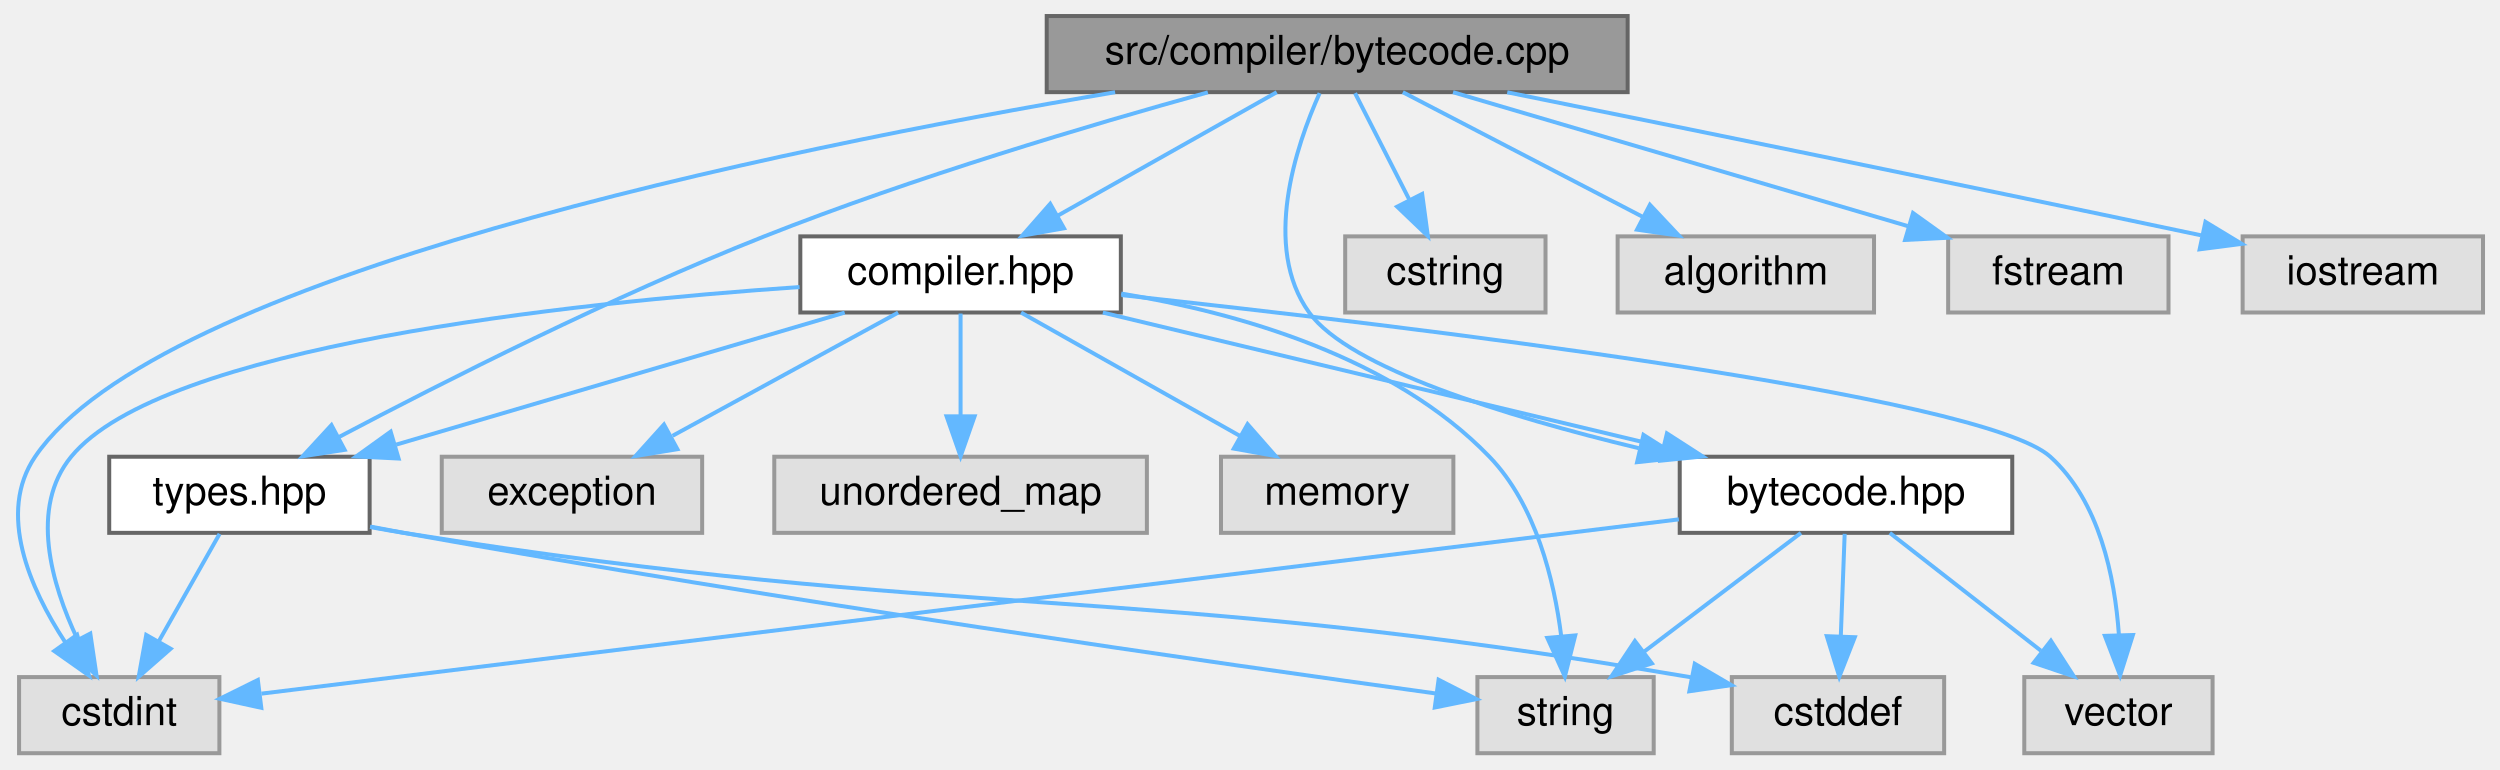
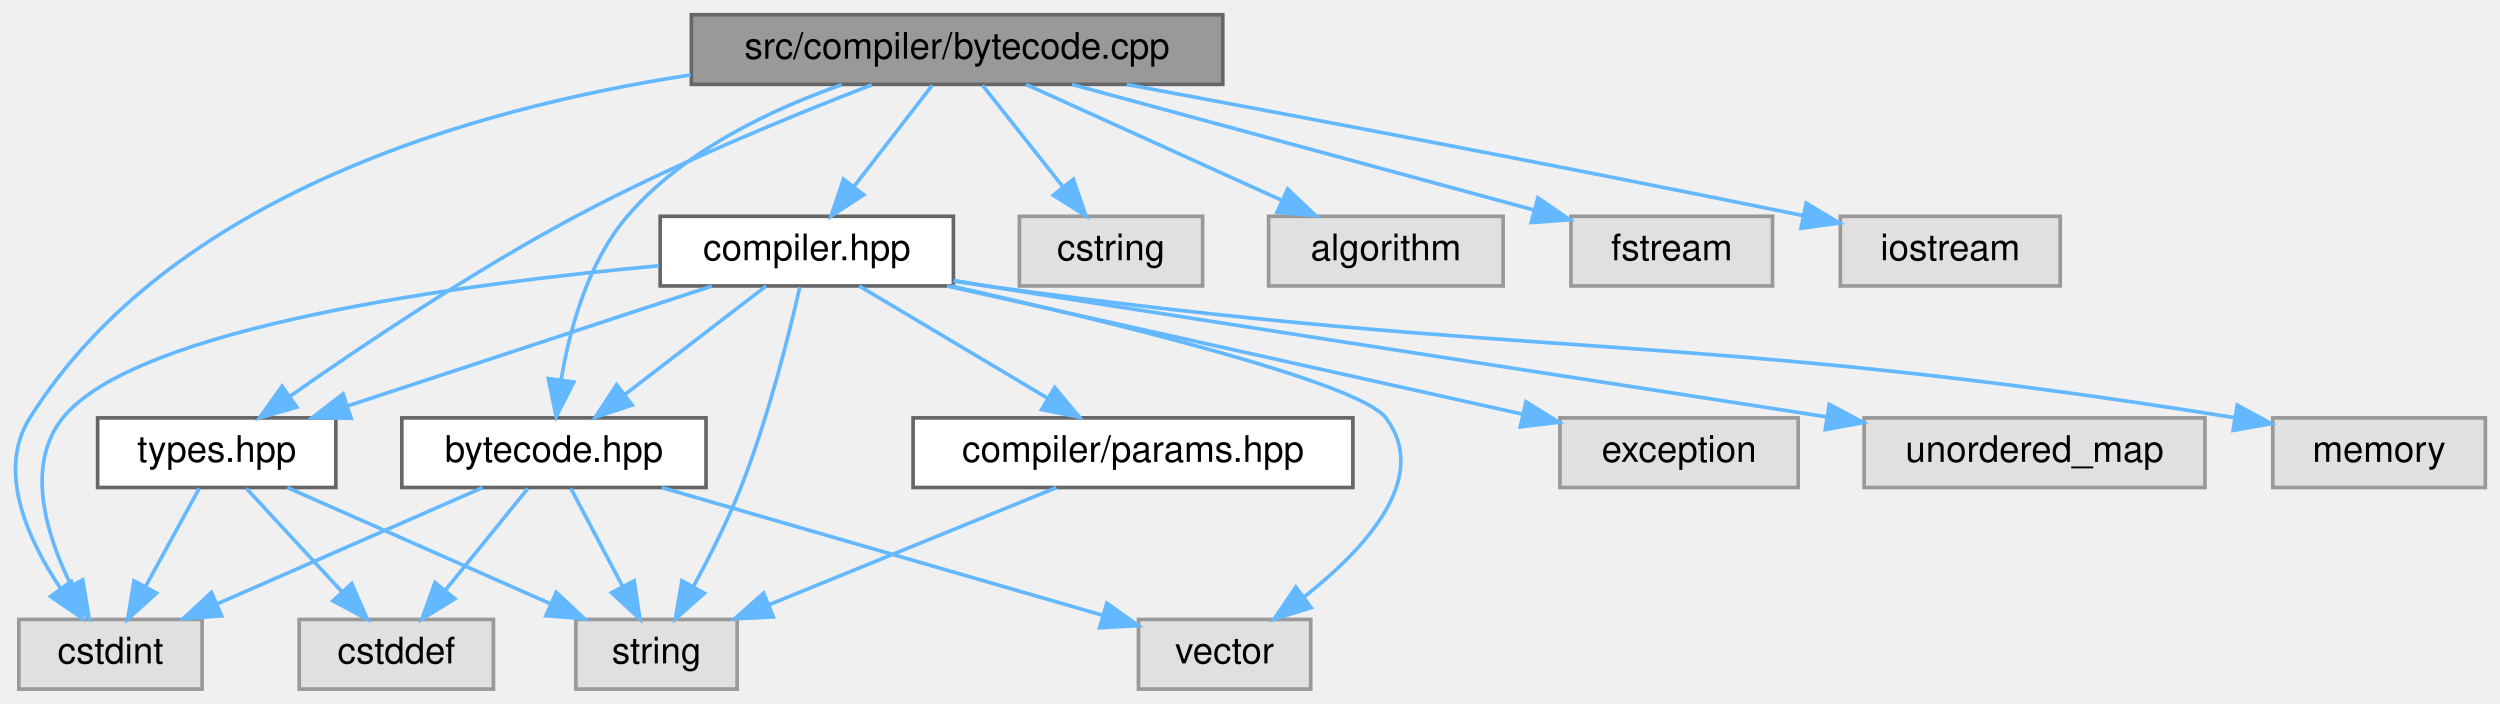
- <svg xmlns="http://www.w3.org/2000/svg" xmlns:xlink="http://www.w3.org/1999/xlink" width="624pt" height="192pt" viewBox="0.00 0.00 623.52 192.00">
+ <svg xmlns="http://www.w3.org/2000/svg" xmlns:xlink="http://www.w3.org/1999/xlink" width="682pt" height="192pt" viewBox="0.00 0.00 682.14 192.00">
  <g id="graph0" class="graph" transform="scale(1 1) rotate(0) translate(4 188)">
    <g id="Node000001" class="node">
      <g id="a_Node000001">
        <a xlink:title=" ">
-           <polygon fill="#999999" stroke="#666666" points="402.02,-184 257.02,-184 257.02,-165 402.02,-165 402.02,-184" />
-           <text text-anchor="middle" x="329.52" y="-172" font-family="Helvetica,sans-Serif" font-size="10.00">src/compiler/bytecode.cpp</text>
+           <polygon fill="#999999" stroke="#666666" points="329.64,-184 184.64,-184 184.64,-165 329.64,-165 329.64,-184" />
+           <text text-anchor="middle" x="257.14" y="-172" font-family="Helvetica,sans-Serif" font-size="10.00">src/compiler/bytecode.cpp</text>
        </a>
      </g>
    </g>
    <g id="Node000002" class="node">
      <g id="a_Node000002">
        <a xlink:href="bytecode_8hpp.html" target="_top" xlink:title=" ">
-           <polygon fill="white" stroke="#666666" points="498.02,-74 415.02,-74 415.02,-55 498.02,-55 498.02,-74" />
-           <text text-anchor="middle" x="456.52" y="-62" font-family="Helvetica,sans-Serif" font-size="10.00">bytecode.hpp</text>
+           <polygon fill="white" stroke="#666666" points="188.64,-74 105.64,-74 105.64,-55 188.64,-55 188.64,-74" />
+           <text text-anchor="middle" x="147.14" y="-62" font-family="Helvetica,sans-Serif" font-size="10.00">bytecode.hpp</text>
        </a>
      </g>
    </g>
    <g id="edge1_Node000001_Node000002" class="edge">
      <g id="a_edge1_Node000001_Node000002">
        <a xlink:title=" ">
-           <path fill="none" stroke="#63b8ff" d="M325.14,-164.75C319.23,-151.56 310.71,-126.37 322.52,-110 332.53,-96.13 371.45,-84.16 404.79,-76.13" />
-           <polygon fill="#63b8ff" stroke="#63b8ff" points="405.97,-79.45 414.91,-73.77 404.38,-72.64 405.97,-79.45" />
+           <path fill="none" stroke="#63b8ff" d="M225.66,-164.9C206.28,-158.1 182.34,-146.74 167.14,-129 156.45,-116.52 151.46,-98.31 149.14,-84.59" />
+           <polygon fill="#63b8ff" stroke="#63b8ff" points="152.57,-83.79 147.76,-74.35 145.63,-84.72 152.57,-83.79" />
        </a>
      </g>
    </g>
    <g id="Node000003" class="node">
      <g id="a_Node000003">
        <a xlink:title=" ">
-           <polygon fill="#e0e0e0" stroke="#999999" points="50.52,-19 0.52,-19 0.52,0 50.52,0 50.52,-19" />
-           <text text-anchor="middle" x="25.52" y="-7" font-family="Helvetica,sans-Serif" font-size="10.00">cstdint</text>
-         </a>
-       </g>
-     </g>
-     <g id="edge19_Node000001_Node000003" class="edge">
-       <g id="a_edge19_Node000001_Node000003">
-         <a xlink:title=" ">
-           <path fill="none" stroke="#63b8ff" d="M274.09,-164.98C189.55,-150.68 34.98,-118.94 4.52,-74 -5.01,-59.94 3.2,-41.22 12,-27.76" />
-           <polygon fill="#63b8ff" stroke="#63b8ff" points="15.01,-29.57 17.97,-19.39 9.31,-25.5 15.01,-29.57" />
+           <polygon fill="#e0e0e0" stroke="#999999" points="51.14,-19 1.14,-19 1.14,0 51.14,0 51.14,-19" />
+           <text text-anchor="middle" x="26.14" y="-7" font-family="Helvetica,sans-Serif" font-size="10.00">cstdint</text>
+         </a>
+       </g>
+     </g>
+     <g id="edge21_Node000001_Node000003" class="edge">
+       <g id="a_edge21_Node000001_Node000003">
+         <a xlink:title=" ">
+           <path fill="none" stroke="#63b8ff" d="M184.44,-167.58C124.14,-158.31 42.33,-134.59 4.14,-74 -4.96,-59.56 3.52,-40.9 12.46,-27.55" />
+           <polygon fill="#63b8ff" stroke="#63b8ff" points="15.44,-29.41 18.51,-19.27 9.79,-25.27 15.44,-29.41" />
        </a>
      </g>
    </g>
    <g id="Node000007" class="node">
      <g id="a_Node000007">
        <a xlink:href="compiler_8hpp.html" target="_top" xlink:title=" ">
-           <polygon fill="white" stroke="#666666" points="275.52,-129 195.52,-129 195.52,-110 275.52,-110 275.52,-129" />
-           <text text-anchor="middle" x="235.52" y="-117" font-family="Helvetica,sans-Serif" font-size="10.00">compiler.hpp</text>
+           <polygon fill="white" stroke="#666666" points="256.14,-129 176.14,-129 176.14,-110 256.14,-110 256.14,-129" />
+           <text text-anchor="middle" x="216.14" y="-117" font-family="Helvetica,sans-Serif" font-size="10.00">compiler.hpp</text>
        </a>
      </g>
    </g>
    <g id="edge6_Node000001_Node000007" class="edge">
      <g id="a_edge6_Node000001_Node000007">
        <a xlink:title=" ">
-           <path fill="none" stroke="#63b8ff" d="M314.42,-164.98C299.71,-156.69 277.1,-143.94 259.85,-134.22" />
-           <polygon fill="#63b8ff" stroke="#63b8ff" points="261.33,-131.03 250.9,-129.17 257.89,-137.13 261.33,-131.03" />
+           <path fill="none" stroke="#63b8ff" d="M250.37,-164.75C244.58,-157.26 236.08,-146.28 229,-137.13" />
+           <polygon fill="#63b8ff" stroke="#63b8ff" points="231.67,-134.86 222.78,-129.09 226.13,-139.14 231.67,-134.86" />
+         </a>
+       </g>
+     </g>
+     <g id="Node000009" class="node">
+       <g id="a_Node000009">
+         <a xlink:href="types_8hpp.html" target="_top" xlink:title=" ">
+           <polygon fill="white" stroke="#666666" points="87.64,-74 22.64,-74 22.64,-55 87.64,-55 87.64,-74" />
+           <text text-anchor="middle" x="55.14" y="-62" font-family="Helvetica,sans-Serif" font-size="10.00">types.hpp</text>
+         </a>
+       </g>
+     </g>
+     <g id="edge20_Node000001_Node000009" class="edge">
+       <g id="a_edge20_Node000001_Node000009">
+         <a xlink:title=" ">
+           <path fill="none" stroke="#63b8ff" d="M233.89,-164.87C212.46,-156.61 180,-143.32 153.14,-129 125.03,-114.02 94.51,-93.51 75.13,-79.9" />
+           <polygon fill="#63b8ff" stroke="#63b8ff" points="76.99,-76.93 66.81,-74 72.94,-82.64 76.99,-76.93" />
+         </a>
+       </g>
+     </g>
+     <g id="Node000013" class="node">
+       <g id="a_Node000013">
+         <a xlink:title=" ">
+           <polygon fill="#e0e0e0" stroke="#999999" points="324.14,-129 274.14,-129 274.14,-110 324.14,-110 324.14,-129" />
+           <text text-anchor="middle" x="299.14" y="-117" font-family="Helvetica,sans-Serif" font-size="10.00">cstring</text>
+         </a>
+       </g>
+     </g>
+     <g id="edge22_Node000001_Node000013" class="edge">
+       <g id="a_edge22_Node000001_Node000013">
+         <a xlink:title=" ">
+           <path fill="none" stroke="#63b8ff" d="M264.08,-164.75C270.01,-157.26 278.71,-146.28 285.96,-137.13" />
+           <polygon fill="#63b8ff" stroke="#63b8ff" points="288.87,-139.1 292.33,-129.09 283.38,-134.75 288.87,-139.1" />
+         </a>
+       </g>
+     </g>
+     <g id="Node000014" class="node">
+       <g id="a_Node000014">
+         <a xlink:title=" ">
+           <polygon fill="#e0e0e0" stroke="#999999" points="406.14,-129 342.14,-129 342.14,-110 406.14,-110 406.14,-129" />
+           <text text-anchor="middle" x="374.14" y="-117" font-family="Helvetica,sans-Serif" font-size="10.00">algorithm</text>
+         </a>
+       </g>
+     </g>
+     <g id="edge23_Node000001_Node000014" class="edge">
+       <g id="a_edge23_Node000001_Node000014">
+         <a xlink:title=" ">
+           <path fill="none" stroke="#63b8ff" d="M275.94,-164.98C294.76,-156.46 323.96,-143.23 345.64,-133.41" />
+           <polygon fill="#63b8ff" stroke="#63b8ff" points="347.34,-136.48 355,-129.17 344.45,-130.11 347.34,-136.48" />
+         </a>
+       </g>
+     </g>
+     <g id="Node000015" class="node">
+       <g id="a_Node000015">
+         <a xlink:title=" ">
+           <polygon fill="#e0e0e0" stroke="#999999" points="479.64,-129 424.64,-129 424.64,-110 479.64,-110 479.64,-129" />
+           <text text-anchor="middle" x="452.14" y="-117" font-family="Helvetica,sans-Serif" font-size="10.00">fstream</text>
+         </a>
+       </g>
+     </g>
+     <g id="edge24_Node000001_Node000015" class="edge">
+       <g id="a_edge24_Node000001_Node000015">
+         <a xlink:title=" ">
+           <path fill="none" stroke="#63b8ff" d="M288.47,-164.98C322.81,-155.65 377.9,-140.68 414.55,-130.72" />
+           <polygon fill="#63b8ff" stroke="#63b8ff" points="415.63,-134.05 424.36,-128.05 413.79,-127.3 415.63,-134.05" />
+         </a>
+       </g>
+     </g>
+     <g id="Node000016" class="node">
+       <g id="a_Node000016">
+         <a xlink:title=" ">
+           <polygon fill="#e0e0e0" stroke="#999999" points="558.14,-129 498.14,-129 498.14,-110 558.14,-110 558.14,-129" />
+           <text text-anchor="middle" x="528.14" y="-117" font-family="Helvetica,sans-Serif" font-size="10.00">iostream</text>
+         </a>
+       </g>
+     </g>
+     <g id="edge25_Node000001_Node000016" class="edge">
+       <g id="a_edge25_Node000001_Node000016">
+         <a xlink:title=" ">
+           <path fill="none" stroke="#63b8ff" d="M303.43,-164.98C348.2,-156.65 418.21,-143.42 488.07,-129.18" />
+           <polygon fill="#63b8ff" stroke="#63b8ff" points="488.83,-132.6 497.92,-127.16 487.42,-125.74 488.83,-132.6" />
+         </a>
+       </g>
+     </g>
+     <g id="edge2_Node000002_Node000003" class="edge">
+       <g id="a_edge2_Node000002_Node000003">
+         <a xlink:title=" ">
+           <path fill="none" stroke="#63b8ff" d="M127.7,-54.98C108.15,-46.42 77.76,-33.11 55.32,-23.28" />
+           <polygon fill="#63b8ff" stroke="#63b8ff" points="56.5,-19.98 45.93,-19.17 53.69,-26.39 56.5,-19.98" />
+         </a>
+       </g>
+     </g>
+     <g id="Node000004" class="node">
+       <g id="a_Node000004">
+         <a xlink:title=" ">
+           <polygon fill="#e0e0e0" stroke="#999999" points="130.64,-19 77.64,-19 77.64,0 130.64,0 130.64,-19" />
+           <text text-anchor="middle" x="104.14" y="-7" font-family="Helvetica,sans-Serif" font-size="10.00">cstddef</text>
+         </a>
+       </g>
+     </g>
+     <g id="edge3_Node000002_Node000004" class="edge">
+       <g id="a_edge3_Node000002_Node000004">
+         <a xlink:title=" ">
+           <path fill="none" stroke="#63b8ff" d="M140.04,-54.75C133.97,-47.26 125.05,-36.28 117.63,-27.13" />
+           <polygon fill="#63b8ff" stroke="#63b8ff" points="120.13,-24.65 111.11,-19.09 114.69,-29.06 120.13,-24.65" />
+         </a>
+       </g>
+     </g>
+     <g id="Node000005" class="node">
+       <g id="a_Node000005">
+         <a xlink:title=" ">
+           <polygon fill="#e0e0e0" stroke="#999999" points="197.14,-19 153.14,-19 153.14,0 197.14,0 197.14,-19" />
+           <text text-anchor="middle" x="175.14" y="-7" font-family="Helvetica,sans-Serif" font-size="10.00">string</text>
+         </a>
+       </g>
+     </g>
+     <g id="edge4_Node000002_Node000005" class="edge">
+       <g id="a_edge4_Node000002_Node000005">
+         <a xlink:title=" ">
+           <path fill="none" stroke="#63b8ff" d="M151.76,-54.75C155.6,-47.49 161.16,-36.95 165.9,-27.98" />
+           <polygon fill="#63b8ff" stroke="#63b8ff" points="169.03,-29.57 170.6,-19.09 162.84,-26.3 169.03,-29.57" />
+         </a>
+       </g>
+     </g>
+     <g id="Node000006" class="node">
+       <g id="a_Node000006">
+         <a xlink:title=" ">
+           <polygon fill="#e0e0e0" stroke="#999999" points="353.64,-19 306.64,-19 306.64,0 353.64,0 353.64,-19" />
+           <text text-anchor="middle" x="330.14" y="-7" font-family="Helvetica,sans-Serif" font-size="10.00">vector</text>
+         </a>
+       </g>
+     </g>
+     <g id="edge5_Node000002_Node000006" class="edge">
+       <g id="a_edge5_Node000002_Node000006">
+         <a xlink:title=" ">
+           <path fill="none" stroke="#63b8ff" d="M176.54,-54.98C209.32,-45.49 262.23,-30.17 296.6,-20.21" />
+           <polygon fill="#63b8ff" stroke="#63b8ff" points="298,-23.45 306.63,-17.31 296.05,-16.73 298,-23.45" />
+         </a>
+       </g>
+     </g>
+     <g id="edge7_Node000007_Node000002" class="edge">
+       <g id="a_edge7_Node000007_Node000002">
+         <a xlink:title=" ">
+           <path fill="none" stroke="#63b8ff" d="M205.05,-109.98C194.65,-102 178.88,-89.88 166.42,-80.31" />
+           <polygon fill="#63b8ff" stroke="#63b8ff" points="168.49,-77.49 158.43,-74.17 164.23,-83.04 168.49,-77.49" />
+         </a>
+       </g>
+     </g>
+     <g id="edge14_Node000007_Node000003" class="edge">
+       <g id="a_edge14_Node000007_Node000003">
+         <a xlink:title=" ">
+           <path fill="none" stroke="#63b8ff" d="M175.79,-115.51C122.54,-110.63 33.16,-98.88 13.14,-74 2.81,-61.16 8.55,-42.23 15.36,-28.38" />
+           <polygon fill="#63b8ff" stroke="#63b8ff" points="18.57,-29.8 20.29,-19.35 12.43,-26.45 18.57,-29.8" />
+         </a>
+       </g>
+     </g>
+     <g id="edge16_Node000007_Node000005" class="edge">
+       <g id="a_edge16_Node000007_Node000005">
+         <a xlink:title=" ">
+           <path fill="none" stroke="#63b8ff" d="M214.23,-109.69C211.41,-97.26 205.64,-73.97 198.14,-55 194.5,-45.8 189.56,-35.99 185.18,-27.93" />
+           <polygon fill="#63b8ff" stroke="#63b8ff" points="188.19,-26.14 180.26,-19.12 182.08,-29.56 188.19,-26.14" />
+         </a>
+       </g>
+     </g>
+     <g id="edge18_Node000007_Node000006" class="edge">
+       <g id="a_edge18_Node000007_Node000006">
+         <a xlink:title=" ">
+           <path fill="none" stroke="#63b8ff" d="M255.57,-109.99C299.95,-100.01 366.85,-83.63 374.14,-74 386.48,-57.7 368.53,-38.3 351.98,-25.27" />
+           <polygon fill="#63b8ff" stroke="#63b8ff" points="353.74,-22.22 343.62,-19.08 349.58,-27.85 353.74,-22.22" />
        </a>
      </g>
    </g>
    <g id="Node000008" class="node">
      <g id="a_Node000008">
-         <a xlink:href="types_8hpp.html" target="_top" xlink:title=" ">
-           <polygon fill="white" stroke="#666666" points="88.02,-74 23.02,-74 23.02,-55 88.02,-55 88.02,-74" />
-           <text text-anchor="middle" x="55.52" y="-62" font-family="Helvetica,sans-Serif" font-size="10.00">types.hpp</text>
-         </a>
-       </g>
-     </g>
-     <g id="edge18_Node000001_Node000008" class="edge">
-       <g id="a_edge18_Node000001_Node000008">
-         <a xlink:title=" ">
-           <path fill="none" stroke="#63b8ff" d="M297.24,-164.95C267.94,-156.84 223.76,-143.72 186.52,-129 148.59,-114 106.42,-92.68 80.43,-78.96" />
-           <polygon fill="#63b8ff" stroke="#63b8ff" points="81.78,-75.72 71.31,-74.11 78.49,-81.9 81.78,-75.72" />
+         <a xlink:href="params_8hpp.html" target="_top" xlink:title=" ">
+           <polygon fill="white" stroke="#666666" points="365.14,-74 245.14,-74 245.14,-55 365.14,-55 365.14,-74" />
+           <text text-anchor="middle" x="305.14" y="-62" font-family="Helvetica,sans-Serif" font-size="10.00">compiler/params.hpp</text>
+         </a>
+       </g>
+     </g>
+     <g id="edge8_Node000007_Node000008" class="edge">
+       <g id="a_edge8_Node000007_Node000008">
+         <a xlink:title=" ">
+           <path fill="none" stroke="#63b8ff" d="M230.44,-109.98C244.24,-101.77 265.38,-89.18 281.65,-79.49" />
+           <polygon fill="#63b8ff" stroke="#63b8ff" points="283.78,-82.29 290.58,-74.17 280.2,-76.28 283.78,-82.29" />
+         </a>
+       </g>
+     </g>
+     <g id="edge10_Node000007_Node000009" class="edge">
+       <g id="a_edge10_Node000007_Node000009">
+         <a xlink:title=" ">
+           <path fill="none" stroke="#63b8ff" d="M190.27,-109.98C163.36,-101.13 121.02,-87.19 90.91,-77.28" />
+           <polygon fill="#63b8ff" stroke="#63b8ff" points="91.8,-73.88 81.21,-74.08 89.61,-80.53 91.8,-73.88" />
+         </a>
+       </g>
+     </g>
+     <g id="Node000010" class="node">
+       <g id="a_Node000010">
+         <a xlink:title=" ">
+           <polygon fill="#e0e0e0" stroke="#999999" points="486.64,-74 421.64,-74 421.64,-55 486.64,-55 486.64,-74" />
+           <text text-anchor="middle" x="454.14" y="-62" font-family="Helvetica,sans-Serif" font-size="10.00">exception</text>
+         </a>
+       </g>
+     </g>
+     <g id="edge15_Node000007_Node000010" class="edge">
+       <g id="a_edge15_Node000007_Node000010">
+         <a xlink:title=" ">
+           <path fill="none" stroke="#63b8ff" d="M254.38,-109.98C297.29,-100.43 366.73,-84.97 411.4,-75.02" />
+           <polygon fill="#63b8ff" stroke="#63b8ff" points="412.36,-78.39 421.36,-72.8 410.84,-71.56 412.36,-78.39" />
+         </a>
+       </g>
+     </g>
+     <g id="Node000011" class="node">
+       <g id="a_Node000011">
+         <a xlink:title=" ">
+           <polygon fill="#e0e0e0" stroke="#999999" points="597.64,-74 504.64,-74 504.64,-55 597.64,-55 597.64,-74" />
+           <text text-anchor="middle" x="551.14" y="-62" font-family="Helvetica,sans-Serif" font-size="10.00">unordered_map</text>
+         </a>
+       </g>
+     </g>
+     <g id="edge17_Node000007_Node000011" class="edge">
+       <g id="a_edge17_Node000007_Node000011">
+         <a xlink:title=" ">
+           <path fill="none" stroke="#63b8ff" d="M256.24,-111.49C259.25,-110.98 262.24,-110.48 265.14,-110 287.27,-106.36 417.56,-86.16 494.44,-74.27" />
+           <polygon fill="#63b8ff" stroke="#63b8ff" points="495.11,-77.71 504.46,-72.72 494.04,-70.79 495.11,-77.71" />
        </a>
      </g>
    </g>
    <g id="Node000012" class="node">
      <g id="a_Node000012">
        <a xlink:title=" ">
-           <polygon fill="#e0e0e0" stroke="#999999" points="381.52,-129 331.52,-129 331.52,-110 381.52,-110 381.52,-129" />
-           <text text-anchor="middle" x="356.52" y="-117" font-family="Helvetica,sans-Serif" font-size="10.00">cstring</text>
-         </a>
-       </g>
-     </g>
-     <g id="edge20_Node000001_Node000012" class="edge">
-       <g id="a_edge20_Node000001_Node000012">
-         <a xlink:title=" ">
-           <path fill="none" stroke="#63b8ff" d="M333.98,-164.75C337.64,-157.57 342.93,-147.18 347.47,-138.27" />
-           <polygon fill="#63b8ff" stroke="#63b8ff" points="350.73,-139.59 352.15,-129.09 344.49,-136.41 350.73,-139.59" />
-         </a>
-       </g>
-     </g>
-     <g id="Node000013" class="node">
-       <g id="a_Node000013">
-         <a xlink:title=" ">
-           <polygon fill="#e0e0e0" stroke="#999999" points="463.52,-129 399.52,-129 399.52,-110 463.52,-110 463.52,-129" />
-           <text text-anchor="middle" x="431.52" y="-117" font-family="Helvetica,sans-Serif" font-size="10.00">algorithm</text>
-         </a>
-       </g>
-     </g>
-     <g id="edge21_Node000001_Node000013" class="edge">
-       <g id="a_edge21_Node000001_Node000013">
-         <a xlink:title=" ">
-           <path fill="none" stroke="#63b8ff" d="M345.91,-164.98C362.1,-156.57 387.09,-143.59 405.9,-133.81" />
-           <polygon fill="#63b8ff" stroke="#63b8ff" points="407.58,-136.89 414.84,-129.17 404.35,-130.68 407.58,-136.89" />
-         </a>
-       </g>
-     </g>
-     <g id="Node000014" class="node">
-       <g id="a_Node000014">
-         <a xlink:title=" ">
-           <polygon fill="#e0e0e0" stroke="#999999" points="537.02,-129 482.02,-129 482.02,-110 537.02,-110 537.02,-129" />
-           <text text-anchor="middle" x="509.52" y="-117" font-family="Helvetica,sans-Serif" font-size="10.00">fstream</text>
-         </a>
-       </g>
-     </g>
-     <g id="edge22_Node000001_Node000014" class="edge">
-       <g id="a_edge22_Node000001_Node000014">
-         <a xlink:title=" ">
-           <path fill="none" stroke="#63b8ff" d="M358.44,-164.98C389.24,-155.92 438.12,-141.53 471.89,-131.58" />
-           <polygon fill="#63b8ff" stroke="#63b8ff" points="473.25,-134.83 481.86,-128.65 471.27,-128.11 473.25,-134.83" />
-         </a>
-       </g>
-     </g>
-     <g id="Node000015" class="node">
-       <g id="a_Node000015">
-         <a xlink:title=" ">
-           <polygon fill="#e0e0e0" stroke="#999999" points="615.52,-129 555.52,-129 555.52,-110 615.52,-110 615.52,-129" />
-           <text text-anchor="middle" x="585.52" y="-117" font-family="Helvetica,sans-Serif" font-size="10.00">iostream</text>
-         </a>
-       </g>
-     </g>
-     <g id="edge23_Node000001_Node000015" class="edge">
-       <g id="a_edge23_Node000001_Node000015">
-         <a xlink:title=" ">
-           <path fill="none" stroke="#63b8ff" d="M371.97,-164.96C413.6,-156.54 479.15,-143.2 545.13,-129.27" />
-           <polygon fill="#63b8ff" stroke="#63b8ff" points="546.24,-132.62 555.3,-127.13 544.79,-125.77 546.24,-132.62" />
-         </a>
-       </g>
-     </g>
-     <g id="edge2_Node000002_Node000003" class="edge">
-       <g id="a_edge2_Node000002_Node000003">
-         <a xlink:title=" ">
-           <path fill="none" stroke="#63b8ff" d="M414.8,-58.37C330.26,-47.97 140.07,-24.59 61.02,-14.87" />
-           <polygon fill="#63b8ff" stroke="#63b8ff" points="60.98,-11.33 50.63,-13.59 60.12,-18.28 60.98,-11.33" />
-         </a>
-       </g>
-     </g>
-     <g id="Node000004" class="node">
-       <g id="a_Node000004">
-         <a xlink:title=" ">
-           <polygon fill="#e0e0e0" stroke="#999999" points="481.02,-19 428.02,-19 428.02,0 481.02,0 481.02,-19" />
-           <text text-anchor="middle" x="454.52" y="-7" font-family="Helvetica,sans-Serif" font-size="10.00">cstddef</text>
-         </a>
-       </g>
-     </g>
-     <g id="edge3_Node000002_Node000004" class="edge">
-       <g id="a_edge3_Node000002_Node000004">
-         <a xlink:title=" ">
-           <path fill="none" stroke="#63b8ff" d="M456.19,-54.75C455.93,-47.8 455.55,-37.85 455.22,-29.13" />
-           <polygon fill="#63b8ff" stroke="#63b8ff" points="458.72,-28.95 454.85,-19.09 451.73,-29.21 458.72,-28.95" />
-         </a>
-       </g>
-     </g>
-     <g id="Node000005" class="node">
-       <g id="a_Node000005">
-         <a xlink:title=" ">
-           <polygon fill="#e0e0e0" stroke="#999999" points="408.52,-19 364.52,-19 364.52,0 408.52,0 408.52,-19" />
-           <text text-anchor="middle" x="386.52" y="-7" font-family="Helvetica,sans-Serif" font-size="10.00">string</text>
-         </a>
-       </g>
-     </g>
-     <g id="edge4_Node000002_Node000005" class="edge">
-       <g id="a_edge4_Node000002_Node000005">
-         <a xlink:title=" ">
-           <path fill="none" stroke="#63b8ff" d="M445.27,-54.98C434.72,-47 418.72,-34.88 406.08,-25.31" />
-           <polygon fill="#63b8ff" stroke="#63b8ff" points="408.06,-22.42 397.97,-19.17 403.83,-28 408.06,-22.42" />
-         </a>
-       </g>
-     </g>
-     <g id="Node000006" class="node">
-       <g id="a_Node000006">
-         <a xlink:title=" ">
-           <polygon fill="#e0e0e0" stroke="#999999" points="548.02,-19 501.02,-19 501.02,0 548.02,0 548.02,-19" />
-           <text text-anchor="middle" x="524.52" y="-7" font-family="Helvetica,sans-Serif" font-size="10.00">vector</text>
-         </a>
-       </g>
-     </g>
-     <g id="edge5_Node000002_Node000006" class="edge">
-       <g id="a_edge5_Node000002_Node000006">
-         <a xlink:title=" ">
-           <path fill="none" stroke="#63b8ff" d="M467.45,-54.98C477.6,-47.07 492.94,-35.11 505.17,-25.58" />
-           <polygon fill="#63b8ff" stroke="#63b8ff" points="507.66,-28.08 513.4,-19.17 503.36,-22.56 507.66,-28.08" />
-         </a>
-       </g>
-     </g>
-     <g id="edge7_Node000007_Node000002" class="edge">
-       <g id="a_edge7_Node000007_Node000002">
-         <a xlink:title=" ">
-           <path fill="none" stroke="#63b8ff" d="M271.03,-109.98C309.02,-100.87 369.39,-86.4 410.88,-76.45" />
-           <polygon fill="#63b8ff" stroke="#63b8ff" points="411.83,-79.82 420.74,-74.08 410.2,-73.01 411.83,-79.82" />
-         </a>
-       </g>
-     </g>
-     <g id="edge12_Node000007_Node000003" class="edge">
-       <g id="a_edge12_Node000007_Node000003">
-         <a xlink:title=" ">
-           <path fill="none" stroke="#63b8ff" d="M195.33,-116.36C137.71,-112.37 36.07,-101.52 13.52,-74 3.11,-61.29 8.54,-42.34 15.09,-28.45" />
-           <polygon fill="#63b8ff" stroke="#63b8ff" points="18.3,-29.87 19.85,-19.39 12.1,-26.62 18.3,-29.87" />
-         </a>
-       </g>
-     </g>
-     <g id="edge14_Node000007_Node000005" class="edge">
-       <g id="a_edge14_Node000007_Node000005">
-         <a xlink:title=" ">
-           <path fill="none" stroke="#63b8ff" d="M275.62,-114.73C304.85,-109.92 343.41,-98.96 367.52,-74 379.13,-61.98 383.68,-43.17 385.45,-29.14" />
-           <polygon fill="#63b8ff" stroke="#63b8ff" points="388.94,-29.4 386.35,-19.13 381.97,-28.78 388.94,-29.4" />
-         </a>
-       </g>
-     </g>
-     <g id="edge16_Node000007_Node000006" class="edge">
-       <g id="a_edge16_Node000007_Node000006">
-         <a xlink:title=" ">
-           <path fill="none" stroke="#63b8ff" d="M275.67,-114.35C347.13,-106.6 490.56,-89.35 507.52,-74 519.81,-62.88 523.62,-43.95 524.63,-29.64" />
-           <polygon fill="#63b8ff" stroke="#63b8ff" points="528.13,-29.5 524.94,-19.4 521.14,-29.29 528.13,-29.5" />
-         </a>
-       </g>
-     </g>
-     <g id="edge8_Node000007_Node000008" class="edge">
-       <g id="a_edge8_Node000007_Node000008">
-         <a xlink:title=" ">
-           <path fill="none" stroke="#63b8ff" d="M206.6,-109.98C176.25,-101.05 128.35,-86.94 94.64,-77.02" />
-           <polygon fill="#63b8ff" stroke="#63b8ff" points="95.25,-73.55 84.67,-74.08 93.27,-80.26 95.25,-73.55" />
-         </a>
-       </g>
-     </g>
-     <g id="Node000009" class="node">
-       <g id="a_Node000009">
-         <a xlink:title=" ">
-           <polygon fill="#e0e0e0" stroke="#999999" points="171.02,-74 106.02,-74 106.02,-55 171.02,-55 171.02,-74" />
-           <text text-anchor="middle" x="138.52" y="-62" font-family="Helvetica,sans-Serif" font-size="10.00">exception</text>
-         </a>
-       </g>
-     </g>
-     <g id="edge13_Node000007_Node000009" class="edge">
-       <g id="a_edge13_Node000007_Node000009">
-         <a xlink:title=" ">
-           <path fill="none" stroke="#63b8ff" d="M219.94,-109.98C204.75,-101.69 181.42,-88.94 163.62,-79.22" />
-           <polygon fill="#63b8ff" stroke="#63b8ff" points="164.84,-75.89 154.39,-74.17 161.49,-82.04 164.84,-75.89" />
-         </a>
-       </g>
-     </g>
-     <g id="Node000010" class="node">
-       <g id="a_Node000010">
-         <a xlink:title=" ">
-           <polygon fill="#e0e0e0" stroke="#999999" points="282.02,-74 189.02,-74 189.02,-55 282.02,-55 282.02,-74" />
-           <text text-anchor="middle" x="235.52" y="-62" font-family="Helvetica,sans-Serif" font-size="10.00">unordered_map</text>
-         </a>
-       </g>
-     </g>
-     <g id="edge15_Node000007_Node000010" class="edge">
-       <g id="a_edge15_Node000007_Node000010">
-         <a xlink:title=" ">
-           <path fill="none" stroke="#63b8ff" d="M235.52,-109.75C235.52,-102.8 235.52,-92.85 235.52,-84.13" />
-           <polygon fill="#63b8ff" stroke="#63b8ff" points="239.02,-84.09 235.52,-74.09 232.02,-84.09 239.02,-84.09" />
-         </a>
-       </g>
-     </g>
-     <g id="Node000011" class="node">
-       <g id="a_Node000011">
-         <a xlink:title=" ">
-           <polygon fill="#e0e0e0" stroke="#999999" points="358.52,-74 300.52,-74 300.52,-55 358.52,-55 358.52,-74" />
-           <text text-anchor="middle" x="329.52" y="-62" font-family="Helvetica,sans-Serif" font-size="10.00">memory</text>
-         </a>
-       </g>
-     </g>
-     <g id="edge17_Node000007_Node000011" class="edge">
-       <g id="a_edge17_Node000007_Node000011">
-         <a xlink:title=" ">
-           <path fill="none" stroke="#63b8ff" d="M250.62,-109.98C265.34,-101.69 287.95,-88.94 305.2,-79.22" />
-           <polygon fill="#63b8ff" stroke="#63b8ff" points="307.15,-82.13 314.14,-74.17 303.71,-76.03 307.15,-82.13" />
-         </a>
-       </g>
-     </g>
-     <g id="edge10_Node000008_Node000003" class="edge">
-       <g id="a_edge10_Node000008_Node000003">
-         <a xlink:title=" ">
-           <path fill="none" stroke="#63b8ff" d="M50.57,-54.75C46.46,-47.49 40.5,-36.95 35.42,-27.98" />
-           <polygon fill="#63b8ff" stroke="#63b8ff" points="38.35,-26.07 30.38,-19.09 32.26,-29.52 38.35,-26.07" />
-         </a>
-       </g>
-     </g>
-     <g id="edge9_Node000008_Node000004" class="edge">
-       <g id="a_edge9_Node000008_Node000004">
-         <a xlink:title=" ">
-           <path fill="none" stroke="#63b8ff" d="M88.14,-56.45C90.97,-55.93 93.79,-55.43 96.52,-55 238.29,-32.4 276,-43.11 417.52,-19 417.63,-18.98 417.73,-18.96 417.84,-18.95" />
-           <polygon fill="#63b8ff" stroke="#63b8ff" points="418.77,-22.33 427.92,-16.99 417.43,-15.46 418.77,-22.33" />
-         </a>
-       </g>
-     </g>
-     <g id="edge11_Node000008_Node000005" class="edge">
-       <g id="a_edge11_Node000008_Node000005">
-         <a xlink:title=" ">
-           <path fill="none" stroke="#63b8ff" d="M88.17,-56.57C90.99,-56.02 93.8,-55.49 96.52,-55 189.81,-38.18 300.71,-22.3 354.33,-14.88" />
-           <polygon fill="#63b8ff" stroke="#63b8ff" points="354.83,-18.34 364.26,-13.51 353.88,-11.41 354.83,-18.34" />
+           <polygon fill="#e0e0e0" stroke="#999999" points="674.14,-74 616.14,-74 616.14,-55 674.14,-55 674.14,-74" />
+           <text text-anchor="middle" x="645.14" y="-62" font-family="Helvetica,sans-Serif" font-size="10.00">memory</text>
+         </a>
+       </g>
+     </g>
+     <g id="edge19_Node000007_Node000012" class="edge">
+       <g id="a_edge19_Node000007_Node000012">
+         <a xlink:title=" ">
+           <path fill="none" stroke="#63b8ff" d="M256.22,-111.32C259.23,-110.85 262.23,-110.4 265.14,-110 413.27,-89.38 454.55,-98.32 605.63,-74.07" />
+           <polygon fill="#63b8ff" stroke="#63b8ff" points="606.44,-77.49 615.75,-72.43 605.31,-70.58 606.44,-77.49" />
+         </a>
+       </g>
+     </g>
+     <g id="edge9_Node000008_Node000005" class="edge">
+       <g id="a_edge9_Node000008_Node000005">
+         <a xlink:title=" ">
+           <path fill="none" stroke="#63b8ff" d="M284.25,-54.98C263.06,-46.34 230.01,-32.87 205.84,-23.02" />
+           <polygon fill="#63b8ff" stroke="#63b8ff" points="206.99,-19.7 196.41,-19.17 204.35,-26.19 206.99,-19.7" />
+         </a>
+       </g>
+     </g>
+     <g id="edge12_Node000009_Node000003" class="edge">
+       <g id="a_edge12_Node000009_Node000003">
+         <a xlink:title=" ">
+           <path fill="none" stroke="#63b8ff" d="M50.35,-54.75C46.38,-47.49 40.62,-36.95 35.71,-27.98" />
+           <polygon fill="#63b8ff" stroke="#63b8ff" points="38.71,-26.18 30.84,-19.09 32.57,-29.54 38.71,-26.18" />
+         </a>
+       </g>
+     </g>
+     <g id="edge11_Node000009_Node000004" class="edge">
+       <g id="a_edge11_Node000009_Node000004">
+         <a xlink:title=" ">
+           <path fill="none" stroke="#63b8ff" d="M63.23,-54.75C70.3,-47.11 80.73,-35.82 89.29,-26.56" />
+           <polygon fill="#63b8ff" stroke="#63b8ff" points="91.98,-28.81 96.2,-19.09 86.84,-24.06 91.98,-28.81" />
+         </a>
+       </g>
+     </g>
+     <g id="edge13_Node000009_Node000005" class="edge">
+       <g id="a_edge13_Node000009_Node000005">
+         <a xlink:title=" ">
+           <path fill="none" stroke="#63b8ff" d="M74.42,-54.98C93.81,-46.42 123.95,-33.11 146.21,-23.28" />
+           <polygon fill="#63b8ff" stroke="#63b8ff" points="147.78,-26.41 155.51,-19.17 144.95,-20.01 147.78,-26.41" />
        </a>
      </g>
    </g>
  </g>
</svg>
